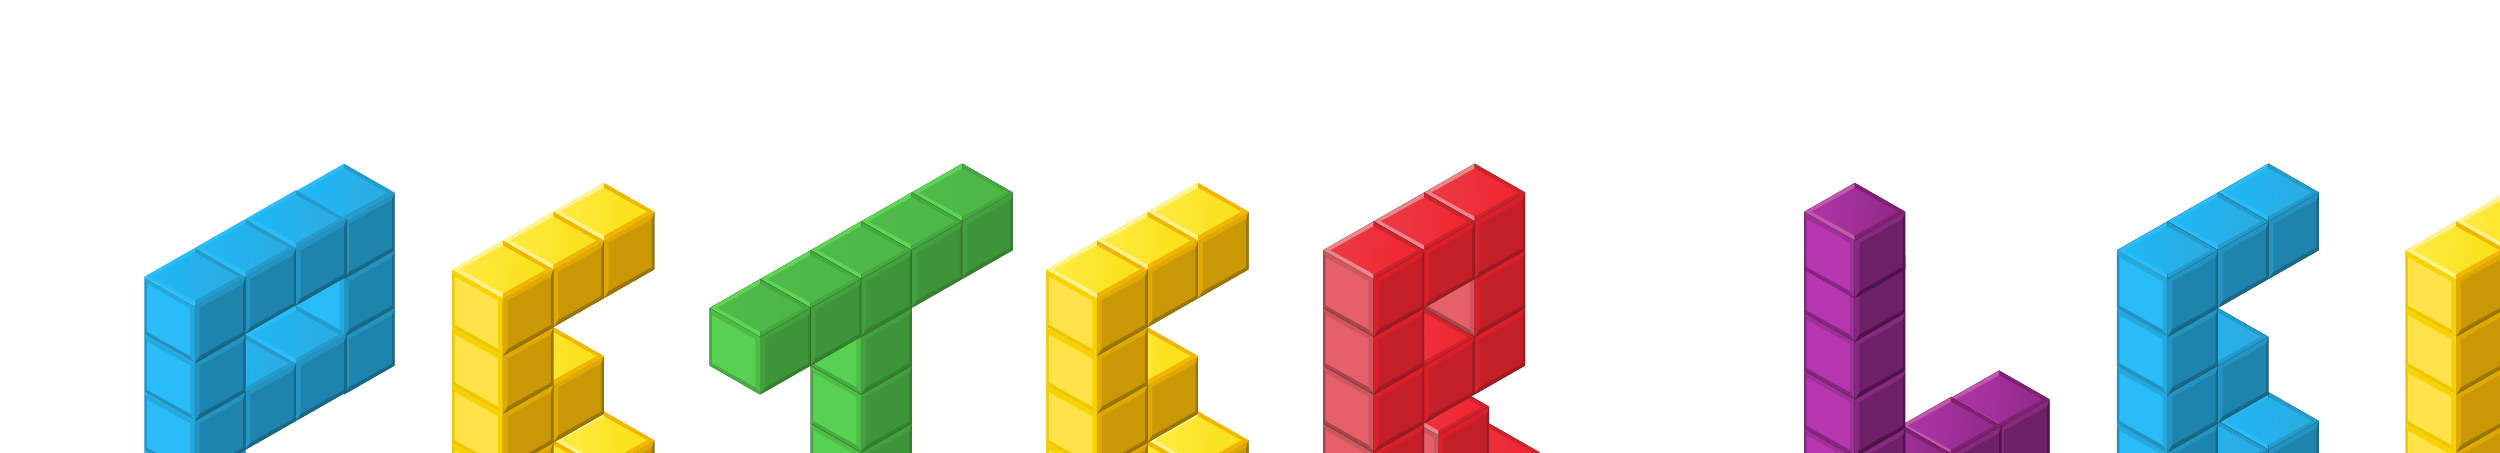
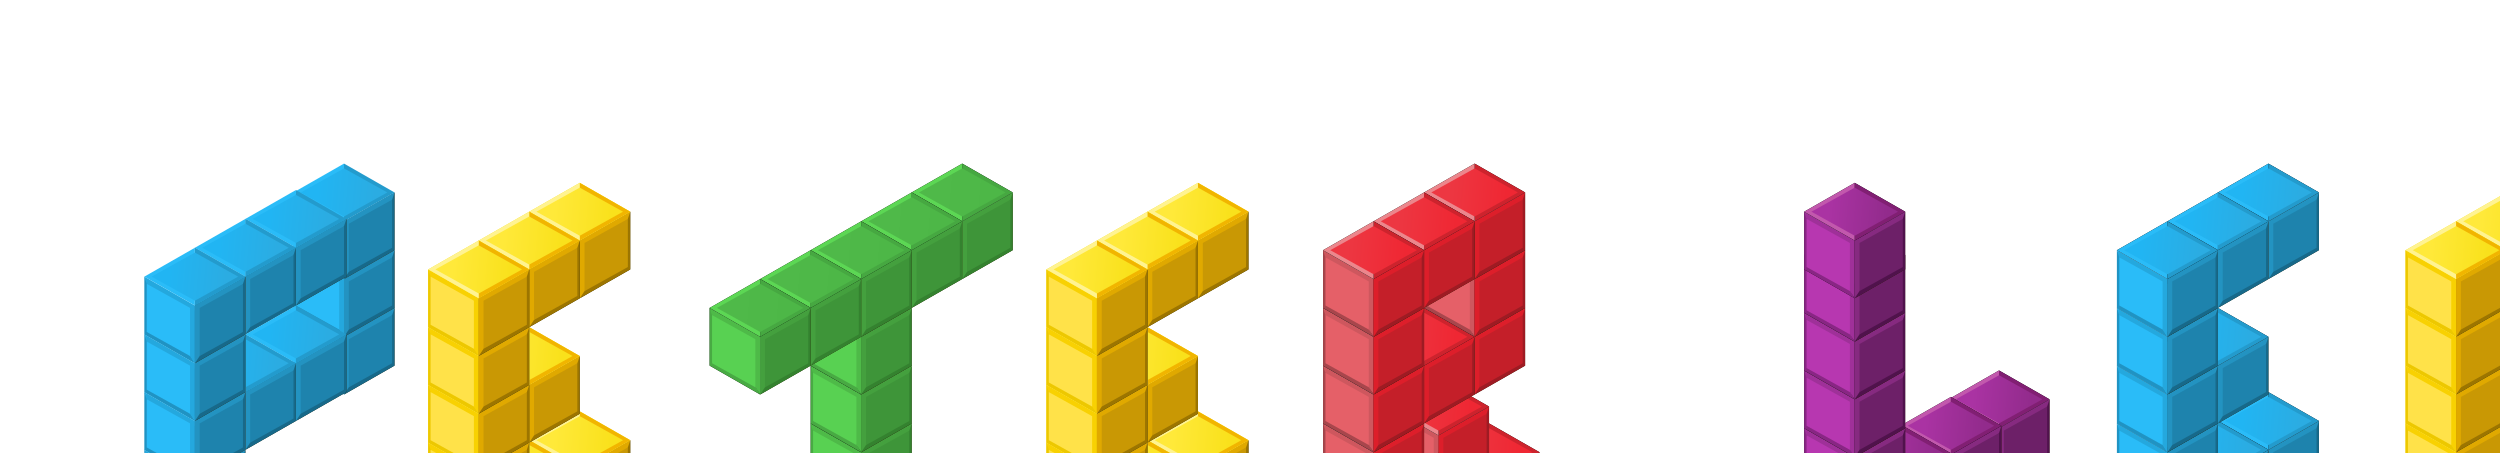
<svg xmlns="http://www.w3.org/2000/svg" xmlns:xlink="http://www.w3.org/1999/xlink" width="100%" height="100%" viewbox="0 0 1186 300">
  <defs>
    <g id="Blue-Block">
      <path id="Path-17-Copy-3" fill="#2093C3" fill-rule="evenodd" d="M0,48L21,36L21,12Z" transform="translate(10.5,30) scale(-1,1) translate(-10.5,-30)" />
      <path id="Path-17" fill="#24A8DE" fill-rule="evenodd" d="M21,48L21,24L0,12L1,15L19,45Z" />
      <path id="Path-17-2" fill="#2ABCF8" fill-rule="evenodd" d="M1,35L19,45L19,25L1,15Z" />
      <path id="Path-17-Copy-2" fill="#291F00" fill-rule="evenodd" d="M42.153,47.91L41.838,23.725L20.847,12.09L22.958,15.149L40.498,44.706Z" transform="translate(31.5,30) rotate(61) translate(-31.5,-30)" />
      <path id="Path-17-3" fill="#17698A" fill-rule="evenodd" d="M21,36L42,48L42,24L21,12Z" transform="translate(31.5,30) scale(-1,1) translate(-31.5,-30)" />
      <path id="Path-17-Copy" fill="#2393C1" fill-rule="evenodd" d="M42,48L42,24L21,12L22,15L40,45Z" transform="translate(31.5,30) scale(-1,1) translate(-31.5,-30)" />
      <path id="Path-17-4" fill="#1E83AD" fill-rule="evenodd" d="M23,35L41,45L41,25L23,15Z" transform="translate(32,30) scale(-1,1) translate(-32,-30)" />
      <path id="Path-26" d="M0,12L21,0L42,12L21,24Z" />
      <path id="Path-26-Copy" fill="#239BCD" fill-rule="evenodd" d="M21,0L42,12L21,24Z" />
      <path id="Path-26-Copy-2" fill="#2ABCF8" fill-rule="evenodd" d="M0,0L21,12L0,24Z" transform="translate(10.5,12) rotate(-180) translate(-10.5,-12)" />
      <path id="Path-26-2" fill="url(#Gradient-0)" fill-rule="evenodd" d="M3,12L21,2L39,12L21,22Z" />
    </g>
    <linearGradient id="Gradient-0" x1="0.872" y1="0.474" x2="0.199" y2="0.441">
      <stop offset="0" stop-color="#2bace2" />
      <stop offset="1" stop-color="#21b5f3" />
    </linearGradient>
    <linearGradient x1="88.534%" y1="47.456%" x2="19.903%" y2="44.092%" id="linearGradient-1">
      <stop stop-color="#F9E11B" offset="0%" />
      <stop stop-color="#FFE93A" offset="100%" />
    </linearGradient>
    <g id="Yellow-Block-">
      <polygon id="Path-17" fill="#F8D102" points="0 36 21 48 21 24 0 12" />
      <polygon id="Path-17-Copy-3" fill="#EDC800" transform="translate(10.5, 30) scale(-1, 1) translate(-10.5, -30) " points="-3.55271368e-15 48 21 36 21 12" />
      <polygon id="Path-17" fill="#F8D102" points="21 48 21 24 0 12 1 15 19 45" />
      <polygon id="Path-17" fill="#FFE249" points="1 35 19 45 19 25 1 15" />
      <polygon id="Path-17-Copy-2" fill="#291F00" transform="translate(31.5, 30) rotate(61) translate(-31.5, -30) " points="42.153 47.91 41.838 23.725 20.847 12.09 22.958 15.149 40.498 44.706" />
      <polygon id="Path-17" fill="#9C7500" transform="translate(31.5, 30) scale(-1, 1) translate(-31.5, -30) " points="21 36 42 48 42 24 21 12" />
      <polygon id="Path-17-Copy" fill="#E0A900" transform="translate(31.5, 30) scale(-1, 1) translate(-31.5, -30) " points="42 48 42 24 21 12 22 15 40 45" />
      <polygon id="Path-17" fill="#C99804" transform="translate(32, 30) scale(-1, 1) translate(-32, -30) " points="23 35 41 45 41 25 23 15" />
      <polygon id="Path-26" fill="#F9E11B" points="0 12 21 0 42 12 21 24" />
      <polygon id="Path-26-Copy" fill="#F1B500" points="21 0 42 12 21 24" />
      <polygon id="Path-26-Copy-2" fill="#FFF391" transform="translate(10.5, 12) rotate(-180) translate(-10.5, -12) " points="0 -4.26325641e-14 21 12 0 24" />
      <polygon id="Path-26" fill="url(#linearGradient-1)" points="3 12 21 2 39 12 21 22" />
    </g>
    <linearGradient x1="87.167%" y1="47.389%" x2="19.903%" y2="44.092%" id="linearGradient-2">
      <stop stop-color="#4DB747" offset="0%" />
      <stop stop-color="#4FB949" offset="100%" />
    </linearGradient>
    <g id="Green-Block">
      <polygon id="Path-17" points="0 36 21 48 21 24 0 12" />
      <polygon id="Path-17-Copy-3" fill="#48AA43" fill-rule="evenodd" transform="translate(10.5, 30) scale(-1, 1) translate(-10.5, -30) " points="-3.55271368e-15 48 21 36 21 12" />
      <polygon id="Path-17" fill="#4EBA48" fill-rule="evenodd" points="21 48 21 24 0 12 1 15 19 45" />
      <polygon id="Path-17" fill="#58D152" fill-rule="evenodd" points="1 35 19 45 19 25 1 15" />
      <polygon id="Path-17-Copy-2" fill="#291F00" fill-rule="evenodd" transform="translate(31.5, 30) rotate(61) translate(-31.5, -30) " points="42.153 47.91 41.838 23.725 20.847 12.09 22.958 15.149 40.498 44.706" />
      <polygon id="Path-17" fill="#34822F" fill-rule="evenodd" transform="translate(31.5, 30) scale(-1, 1) translate(-31.5, -30) " points="21 36 42 48 42 24 21 12" />
      <polygon id="Path-17-Copy" fill="#44A03E" fill-rule="evenodd" transform="translate(31.5, 30) scale(-1, 1) translate(-31.5, -30) " points="42 48 42 24 21 12 22 15 40 45" />
      <polygon id="Path-17" fill="#3E9539" fill-rule="evenodd" transform="translate(32, 30) scale(-1, 1) translate(-32, -30) " points="23 35 41 45 41 25 23 15" />
      <polygon id="Path-26" points="0 12 21 0 42 12 21 24" />
      <polygon id="Path-26-Copy" fill="#46A841" fill-rule="evenodd" points="21 0 42 12 21 24" />
      <polygon id="Path-26-Copy-2" fill="#5CD754" fill-rule="evenodd" transform="translate(10.5, 12) rotate(-180) translate(-10.5, -12) " points="0 -4.26325641e-14 21 12 0 24" />
      <polygon id="Path-26" fill="url(#linearGradient-2)" fill-rule="evenodd" points="3 12 21 2 39 12 21 22" />
    </g>
    <linearGradient x1="87.167%" y1="47.389%" x2="19.903%" y2="44.092%" id="linearGradient-3">
      <stop stop-color="#EF2733" offset="0%" />
      <stop stop-color="#ED3742" offset="100%" />
    </linearGradient>
    <g id="Red-Block">
      <polygon id="Path-17" points="0 36 21 48 21 24 0 12" />
      <polygon id="Path-17-Copy-3" fill="#A8464C" fill-rule="evenodd" transform="translate(10.5, 30) scale(-1, 1) translate(-10.5, -30) " points="-3.55271368e-15 48 21 36 21 12" />
      <polygon id="Path-17" fill="#CE575E" fill-rule="evenodd" points="21 48 21 24 0 12 1 15 19 45" />
      <polygon id="Path-17" fill="#E56068" fill-rule="evenodd" points="1 35 19 45 19 25 1 15" />
      <polygon id="Path-17-Copy-2" fill="#291F00" fill-rule="evenodd" transform="translate(31.5, 30) rotate(61) translate(-31.5, -30) " points="42.153 47.91 41.838 23.725 20.847 12.09 22.958 15.149 40.498 44.706" />
      <polygon id="Path-17" fill="#9E1B23" fill-rule="evenodd" transform="translate(31.5, 30) scale(-1, 1) translate(-31.5, -30) " points="21 36 42 48 42 24 21 12" />
      <polygon id="Path-17-Copy" fill="#DD1E2A" fill-rule="evenodd" transform="translate(31.5, 30) scale(-1, 1) translate(-31.5, -30) " points="42 48 42 24 21 12 22 15 40 45" />
      <polygon id="Path-17" fill="#C41F29" fill-rule="evenodd" transform="translate(32, 30) scale(-1, 1) translate(-32, -30) " points="23 35 41 45 41 25 23 15" />
      <polygon id="Path-26" points="0 12 21 0 42 12 21 24" />
      <polygon id="Path-26-Copy" fill="#CD232D" fill-rule="evenodd" points="21 0 42 12 21 24" />
      <polygon id="Path-26-Copy-2" fill="#EC868C" fill-rule="evenodd" transform="translate(10.5, 12) rotate(-180) translate(-10.5, -12) " points="0 -4.26325641e-14 21 12 0 24" />
      <polygon id="Path-26" fill="url(#linearGradient-3)" fill-rule="evenodd" points="3 12 21 2 39 12 21 22" />
    </g>
    <linearGradient x1="19.903%" y1="44.092%" x2="88.534%" y2="47.456%" id="linearGradient-4">
      <stop stop-color="#AA33A3" offset="0%" />
      <stop stop-color="#922B8C" offset="100%" />
    </linearGradient>
    <g id="Purple-Block">
      <polygon id="Path-17" points="0 36 21 48 21 24 0 12" />
      <polygon id="Path-17-Copy-3" fill="#892684" fill-rule="evenodd" transform="translate(10.5, 30) scale(-1, 1) translate(-10.5, -30) " points="-3.55271368e-15 48 21 36 21 12" />
      <polygon id="Path-17" fill="#9F3099" fill-rule="evenodd" points="21 48 21 24 0 12 1 15 19 45" />
      <polygon id="Path-17" fill="#B737B0" fill-rule="evenodd" points="1 35 19 45 19 25 1 15" />
      <polygon id="Path-17-Copy-2" fill="#291F00" fill-rule="evenodd" transform="translate(31.5, 30) rotate(61) translate(-31.5, -30) " points="42.153 47.91 41.838 23.725 20.847 12.09 22.958 15.149 40.498 44.706" />
      <polygon id="Path-17" fill="#50124C" fill-rule="evenodd" transform="translate(31.5, 30) scale(-1, 1) translate(-31.5, -30) " points="21 36 42 48 42 24 21 12" />
      <polygon id="Path-17-Copy" fill="#862A80" fill-rule="evenodd" transform="translate(31.5, 30) scale(-1, 1) translate(-31.5, -30) " points="42 48 42 24 21 12 22 15 40 45" />
      <polygon id="Path-17" fill="#6D2068" fill-rule="evenodd" transform="translate(32, 30) scale(-1, 1) translate(-32, -30) " points="23 35 41 45 41 25 23 15" />
      <polygon id="Path-26" points="0 12 21 0 42 12 21 24" />
      <polygon id="Path-26-Copy" fill="#811F73" fill-rule="evenodd" points="21 0 42 12 21 24" />
      <polygon id="Path-26-Copy-2" fill="#C258AD" fill-rule="evenodd" transform="translate(10.5, 12) rotate(-180) translate(-10.5, -12) " points="0 -4.26325641e-14 21 12 0 24" />
      <polygon id="Path-26" fill="url(#linearGradient-4)" fill-rule="evenodd" points="3 12 21 2 39 12 21 22" />
    </g>
  </defs>
-   <style type="text/css">
- 
- /* Safari 4.0 - 8.0 */
- @-webkit-keyframes example {
-    from {opacity: 0;}
-     to {opacity: 1;}
- }
- 
- /* Standard syntax */
- @keyframes example {
-     from {opacity: 0;}
-     to {opacity: 1;}
- }
- 
- 
-     </style>
  <g id="P" transform="translate(60, 68)">
    <use id="b1" xlink:href="#Blue-Block" stroke="none" stroke-width="1" fill="none" fill-rule="evenodd" transform="translate(0,131)" />
    <use id="b2" xlink:href="#Blue-Block" stroke="none" stroke-width="1" fill="none" fill-rule="evenodd" transform="translate(0,107)" />
    <use id="b10" xlink:href="#Blue-Block" stroke="none" stroke-width="1" fill="none" fill-rule="evenodd" transform="translate(62,48)" />
    <use id="b9" xlink:href="#Blue-Block" stroke="none" stroke-width="1" fill="none" fill-rule="evenodd" transform="translate(62,24)" />
    <use id="b8" xlink:href="#Blue-Block" stroke="none" stroke-width="1" fill="none" fill-rule="evenodd" transform="translate(62,0)" />
    <use id="b7" xlink:href="#Blue-Block" stroke="none" stroke-width="1" fill="none" fill-rule="evenodd" transform="translate(42,11)" />
    <use id="b6" xlink:href="#Blue-Block" stroke="none" stroke-width="1" fill="none" fill-rule="evenodd" transform="translate(21,23)" />
    <use id="b11" xlink:href="#Blue-Block" stroke="none" stroke-width="1" fill="none" fill-rule="evenodd" transform="translate(42,59)" />
    <use id="b12" xlink:href="#Blue-Block" stroke="none" stroke-width="1" fill="none" fill-rule="evenodd" transform="translate(21,71)" />
    <use id="b3" xlink:href="#Blue-Block" stroke="none" stroke-width="1" fill="none" fill-rule="evenodd" transform="translate(0,83)" />
    <use id="b4" xlink:href="#Blue-Block" stroke="none" stroke-width="1" fill="none" fill-rule="evenodd" transform="translate(0,59)" />
    <use id="b5" xlink:href="#Blue-Block" stroke="none" stroke-width="1" fill="none" fill-rule="evenodd" transform="translate(0,35)" />
  </g>
-   <g id="E" transform="translate(188, 76)">
+   <g id="E" transform="translate(178, 76)">
    <use xlink:href="#Yellow-Block-" transform="translate(42, 95)" />
    <use xlink:href="#Yellow-Block-" transform="translate(21, 107)" />
    <use xlink:href="#Yellow-Block-" transform="translate(0, 119)" />
    <use xlink:href="#Yellow-Block-" transform="translate(0, 96)" />
    <use xlink:href="#Yellow-Block-" transform="translate(21, 60)" />
    <use xlink:href="#Yellow-Block-" transform="translate(0, 72)" />
    <use xlink:href="#Yellow-Block-" transform="translate(0, 48)" />
    <use xlink:href="#Yellow-Block-" transform="translate(42, 0)" />
    <use xlink:href="#Yellow-Block-" transform="translate(21, 12)" />
    <use xlink:href="#Yellow-Block-" transform="translate(0, 24)" />
  </g>
  <g id="T" transform="translate(295, 68)">
    <use xlink:href="#Green-Block" transform="translate(84, 0)" />
    <use xlink:href="#Green-Block" transform="translate(63, 12)" />
    <use xlink:href="#Green-Block" transform="translate(42, 120)" />
    <use xlink:href="#Green-Block" transform="translate(42, 96)" />
    <use xlink:href="#Green-Block" transform="translate(42, 72)" />
    <use xlink:href="#Green-Block" transform="translate(42, 48)" />
    <use xlink:href="#Green-Block" transform="translate(42, 24)" />
    <use xlink:href="#Green-Block" transform="translate(21, 36)" />
    <use xlink:href="#Green-Block" transform="translate(0, 48)" />
  </g>
  <g id="E2" transform="translate(435, 76)">
    <use xlink:href="#Yellow-Block-" transform="translate(42, 95)" />
    <use xlink:href="#Yellow-Block-" transform="translate(21, 107)" />
    <use xlink:href="#Yellow-Block-" transform="translate(0, 119)" />
    <use xlink:href="#Yellow-Block-" transform="translate(0, 96)" />
    <use xlink:href="#Yellow-Block-" transform="translate(21, 60)" />
    <use xlink:href="#Yellow-Block-" transform="translate(0, 72)" />
    <use xlink:href="#Yellow-Block-" transform="translate(0, 48)" />
    <use xlink:href="#Yellow-Block-" transform="translate(42, 0)" />
    <use xlink:href="#Yellow-Block-" transform="translate(21, 12)" />
    <use xlink:href="#Yellow-Block-" transform="translate(0, 24)" />
  </g>
  <g id="R" transform="translate(550, 68)">
    <use xlink:href="#Red-Block" transform="translate(0, 120)" />
    <use xlink:href="#Red-Block" transform="translate(48, 108)" />
    <use xlink:href="#Red-Block" transform="translate(27, 89)" />
    <use xlink:href="#Red-Block" transform="translate(0, 96)" />
    <use xlink:href="#Red-Block" transform="translate(42, 48)" />
    <use xlink:href="#Red-Block" transform="translate(21, 60)" />
    <use xlink:href="#Red-Block" transform="translate(0, 72)" />
    <use xlink:href="#Red-Block" transform="translate(0, 48)" />
    <use xlink:href="#Red-Block" transform="translate(42, 24)" />
    <use xlink:href="#Red-Block" transform="translate(42, 0)" />
    <use xlink:href="#Red-Block" transform="translate(21, 12)" />
    <use xlink:href="#Red-Block" transform="translate(0, 24)" />
  </g>
  <g id="L" transform="translate(750, 76)">
    <use xlink:href="#Purple-Block" transform="translate(60, 78)" />
    <use xlink:href="#Purple-Block" transform="translate(40, 89)" />
    <use xlink:href="#Purple-Block" transform="translate(20, 101)" />
    <use xlink:href="#Purple-Block" transform="translate(0, 113)" />
    <use xlink:href="#Purple-Block" transform="translate(0, 90)" />
    <use xlink:href="#Purple-Block" transform="translate(0, 66)" />
    <use xlink:href="#Purple-Block" transform="translate(0, 42)" />
    <use xlink:href="#Purple-Block" transform="translate(0, 18)" />
    <use xlink:href="#Purple-Block" />
  </g>
  <g id="E3" transform="translate(880, 68)">
    <use xlink:href="#Blue-Block" transform="translate(42, 95)" />
    <use xlink:href="#Blue-Block" transform="translate(21, 107)" />
    <use xlink:href="#Blue-Block" transform="translate(0, 119)" />
    <use xlink:href="#Blue-Block" transform="translate(0, 96)" />
    <use xlink:href="#Blue-Block" transform="translate(21, 60)" />
    <use xlink:href="#Blue-Block" transform="translate(0, 72)" />
    <use xlink:href="#Blue-Block" transform="translate(0, 48)" />
    <use xlink:href="#Blue-Block" transform="translate(42, 0)" />
    <use xlink:href="#Blue-Block" transform="translate(21, 12)" />
    <use xlink:href="#Blue-Block" transform="translate(0, 24)" />
  </g>
  <g id="E4" transform="translate(1000, 68)">
    <use xlink:href="#Yellow-Block-" transform="translate(42, 95)" />
    <use xlink:href="#Yellow-Block-" transform="translate(21, 107)" />
    <use xlink:href="#Yellow-Block-" transform="translate(0, 119)" />
    <use xlink:href="#Yellow-Block-" transform="translate(0, 96)" />
    <use xlink:href="#Yellow-Block-" transform="translate(21, 60)" />
    <use xlink:href="#Yellow-Block-" transform="translate(0, 72)" />
    <use xlink:href="#Yellow-Block-" transform="translate(0, 48)" />
    <use xlink:href="#Yellow-Block-" transform="translate(42, 0)" />
    <use xlink:href="#Yellow-Block-" transform="translate(21, 12)" />
    <use xlink:href="#Yellow-Block-" transform="translate(0, 24)" />
  </g>
+   <style id="svgcss" type="text/css" />
</svg>
